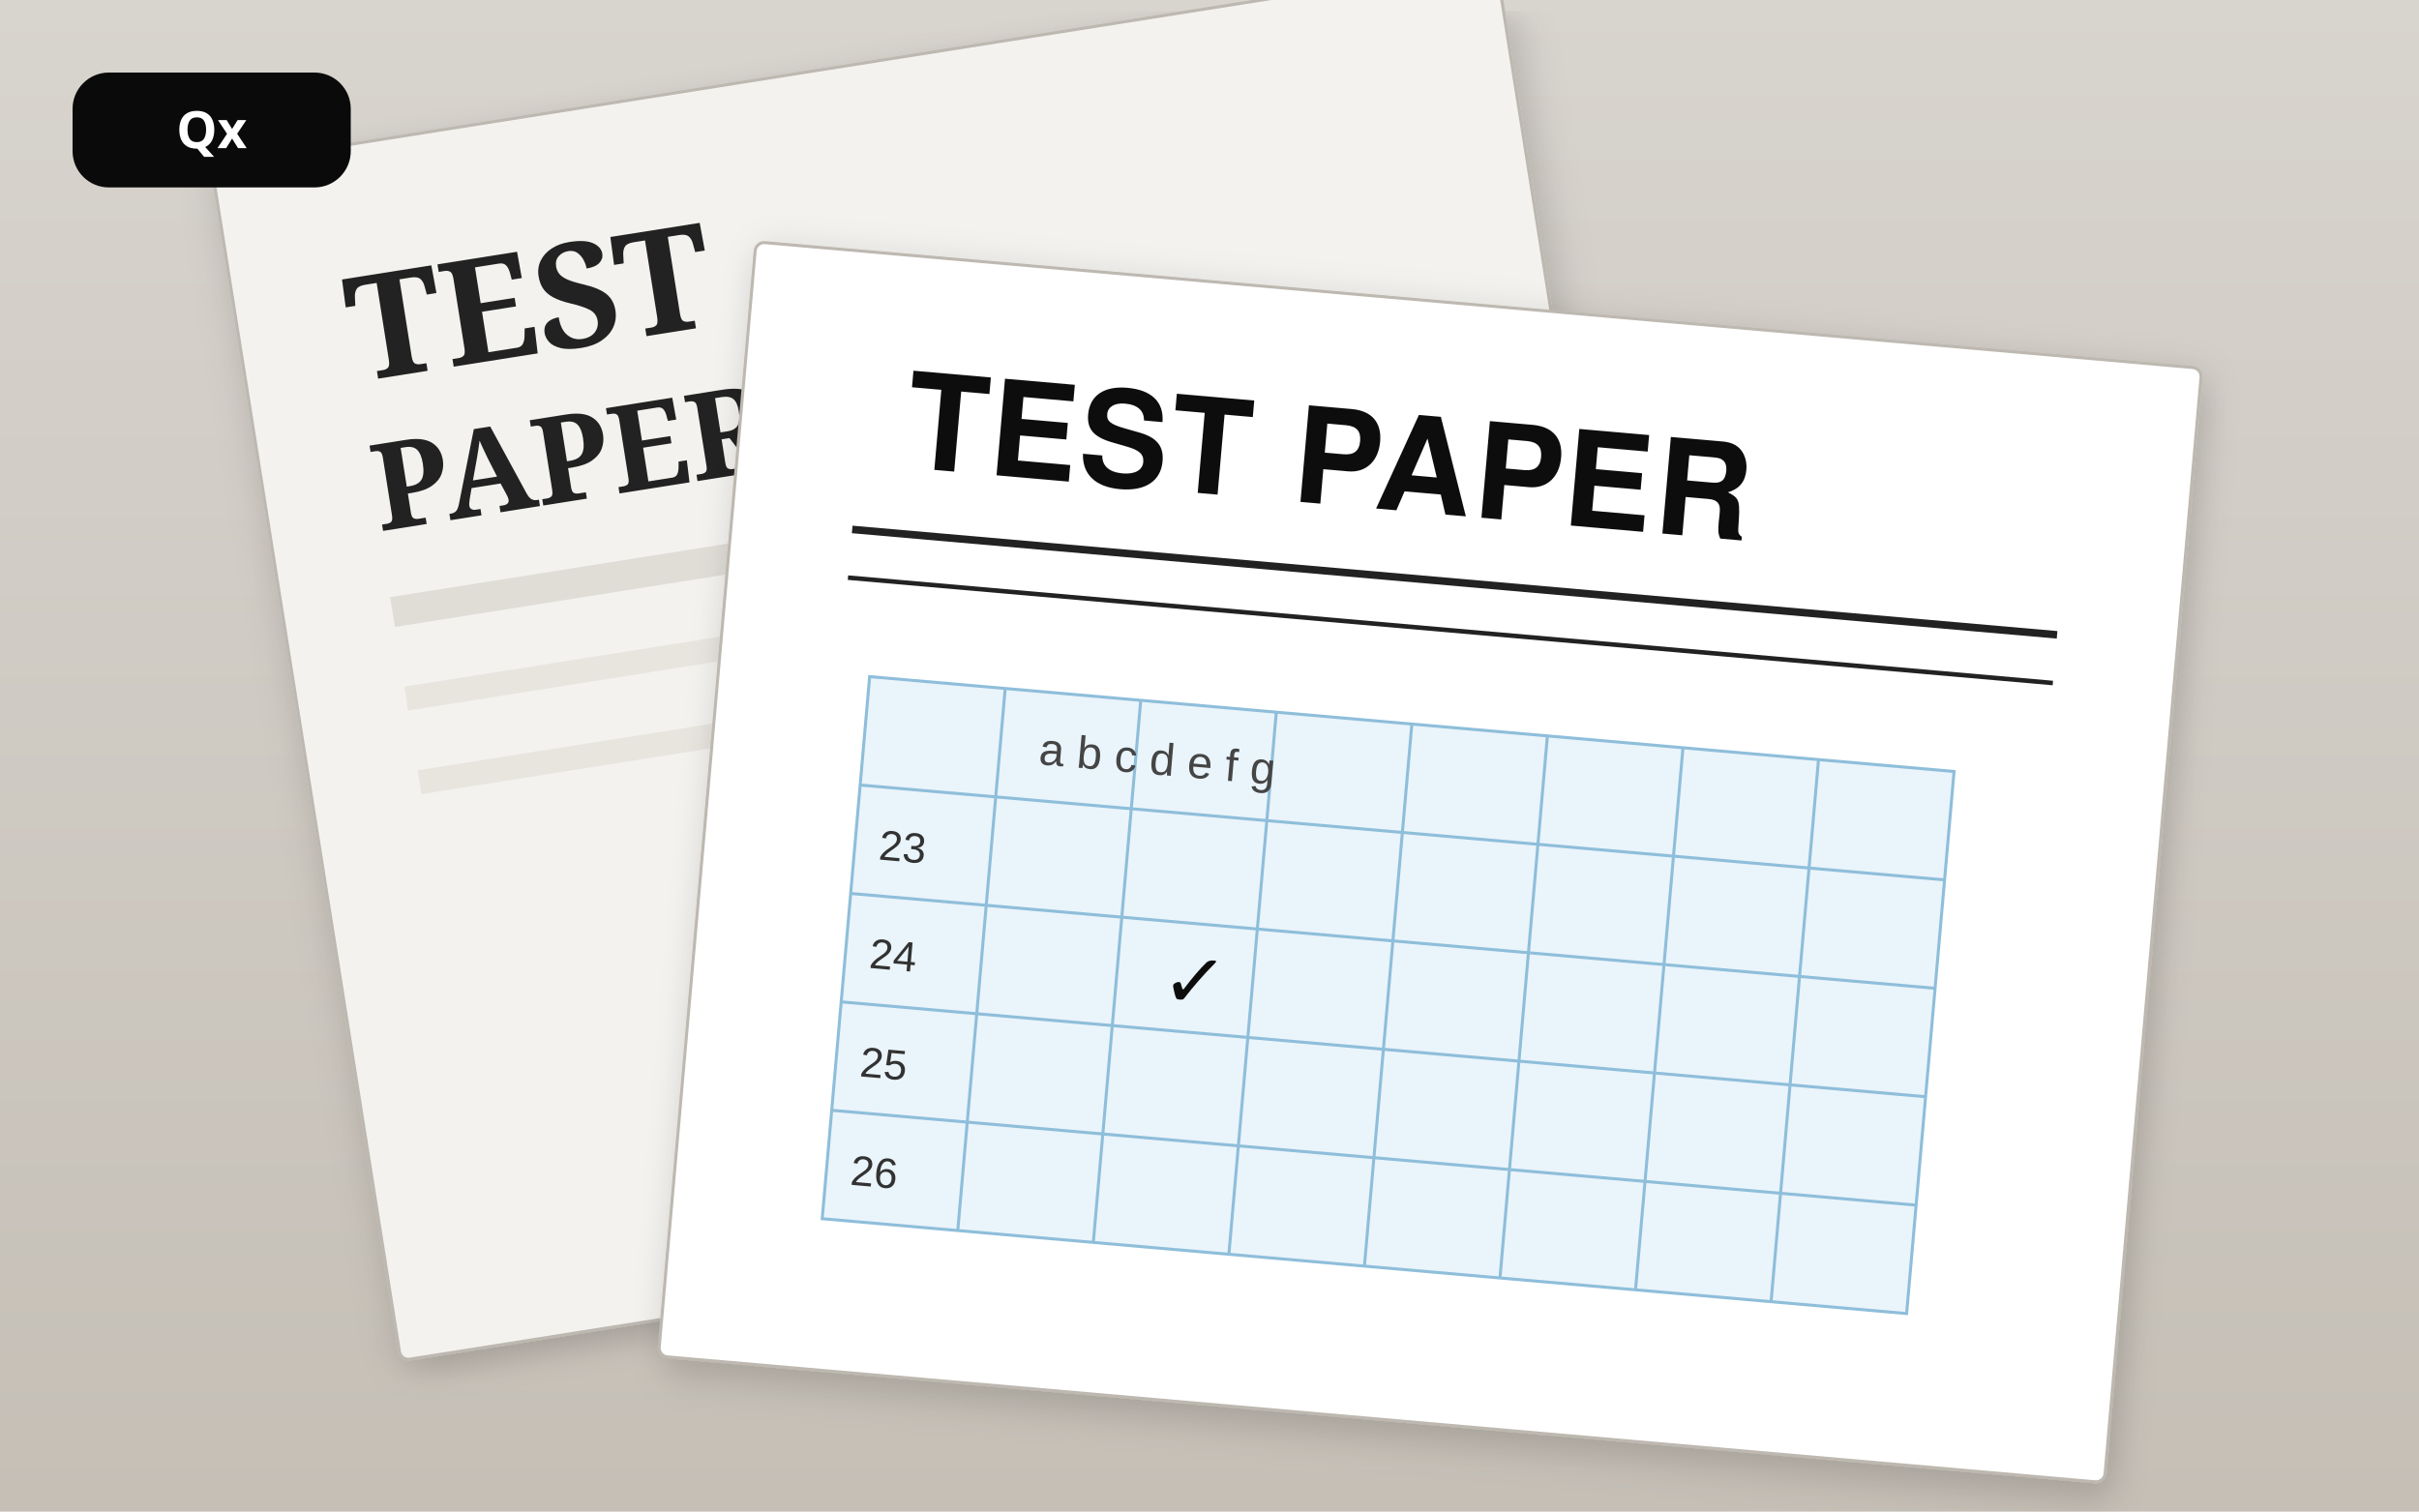
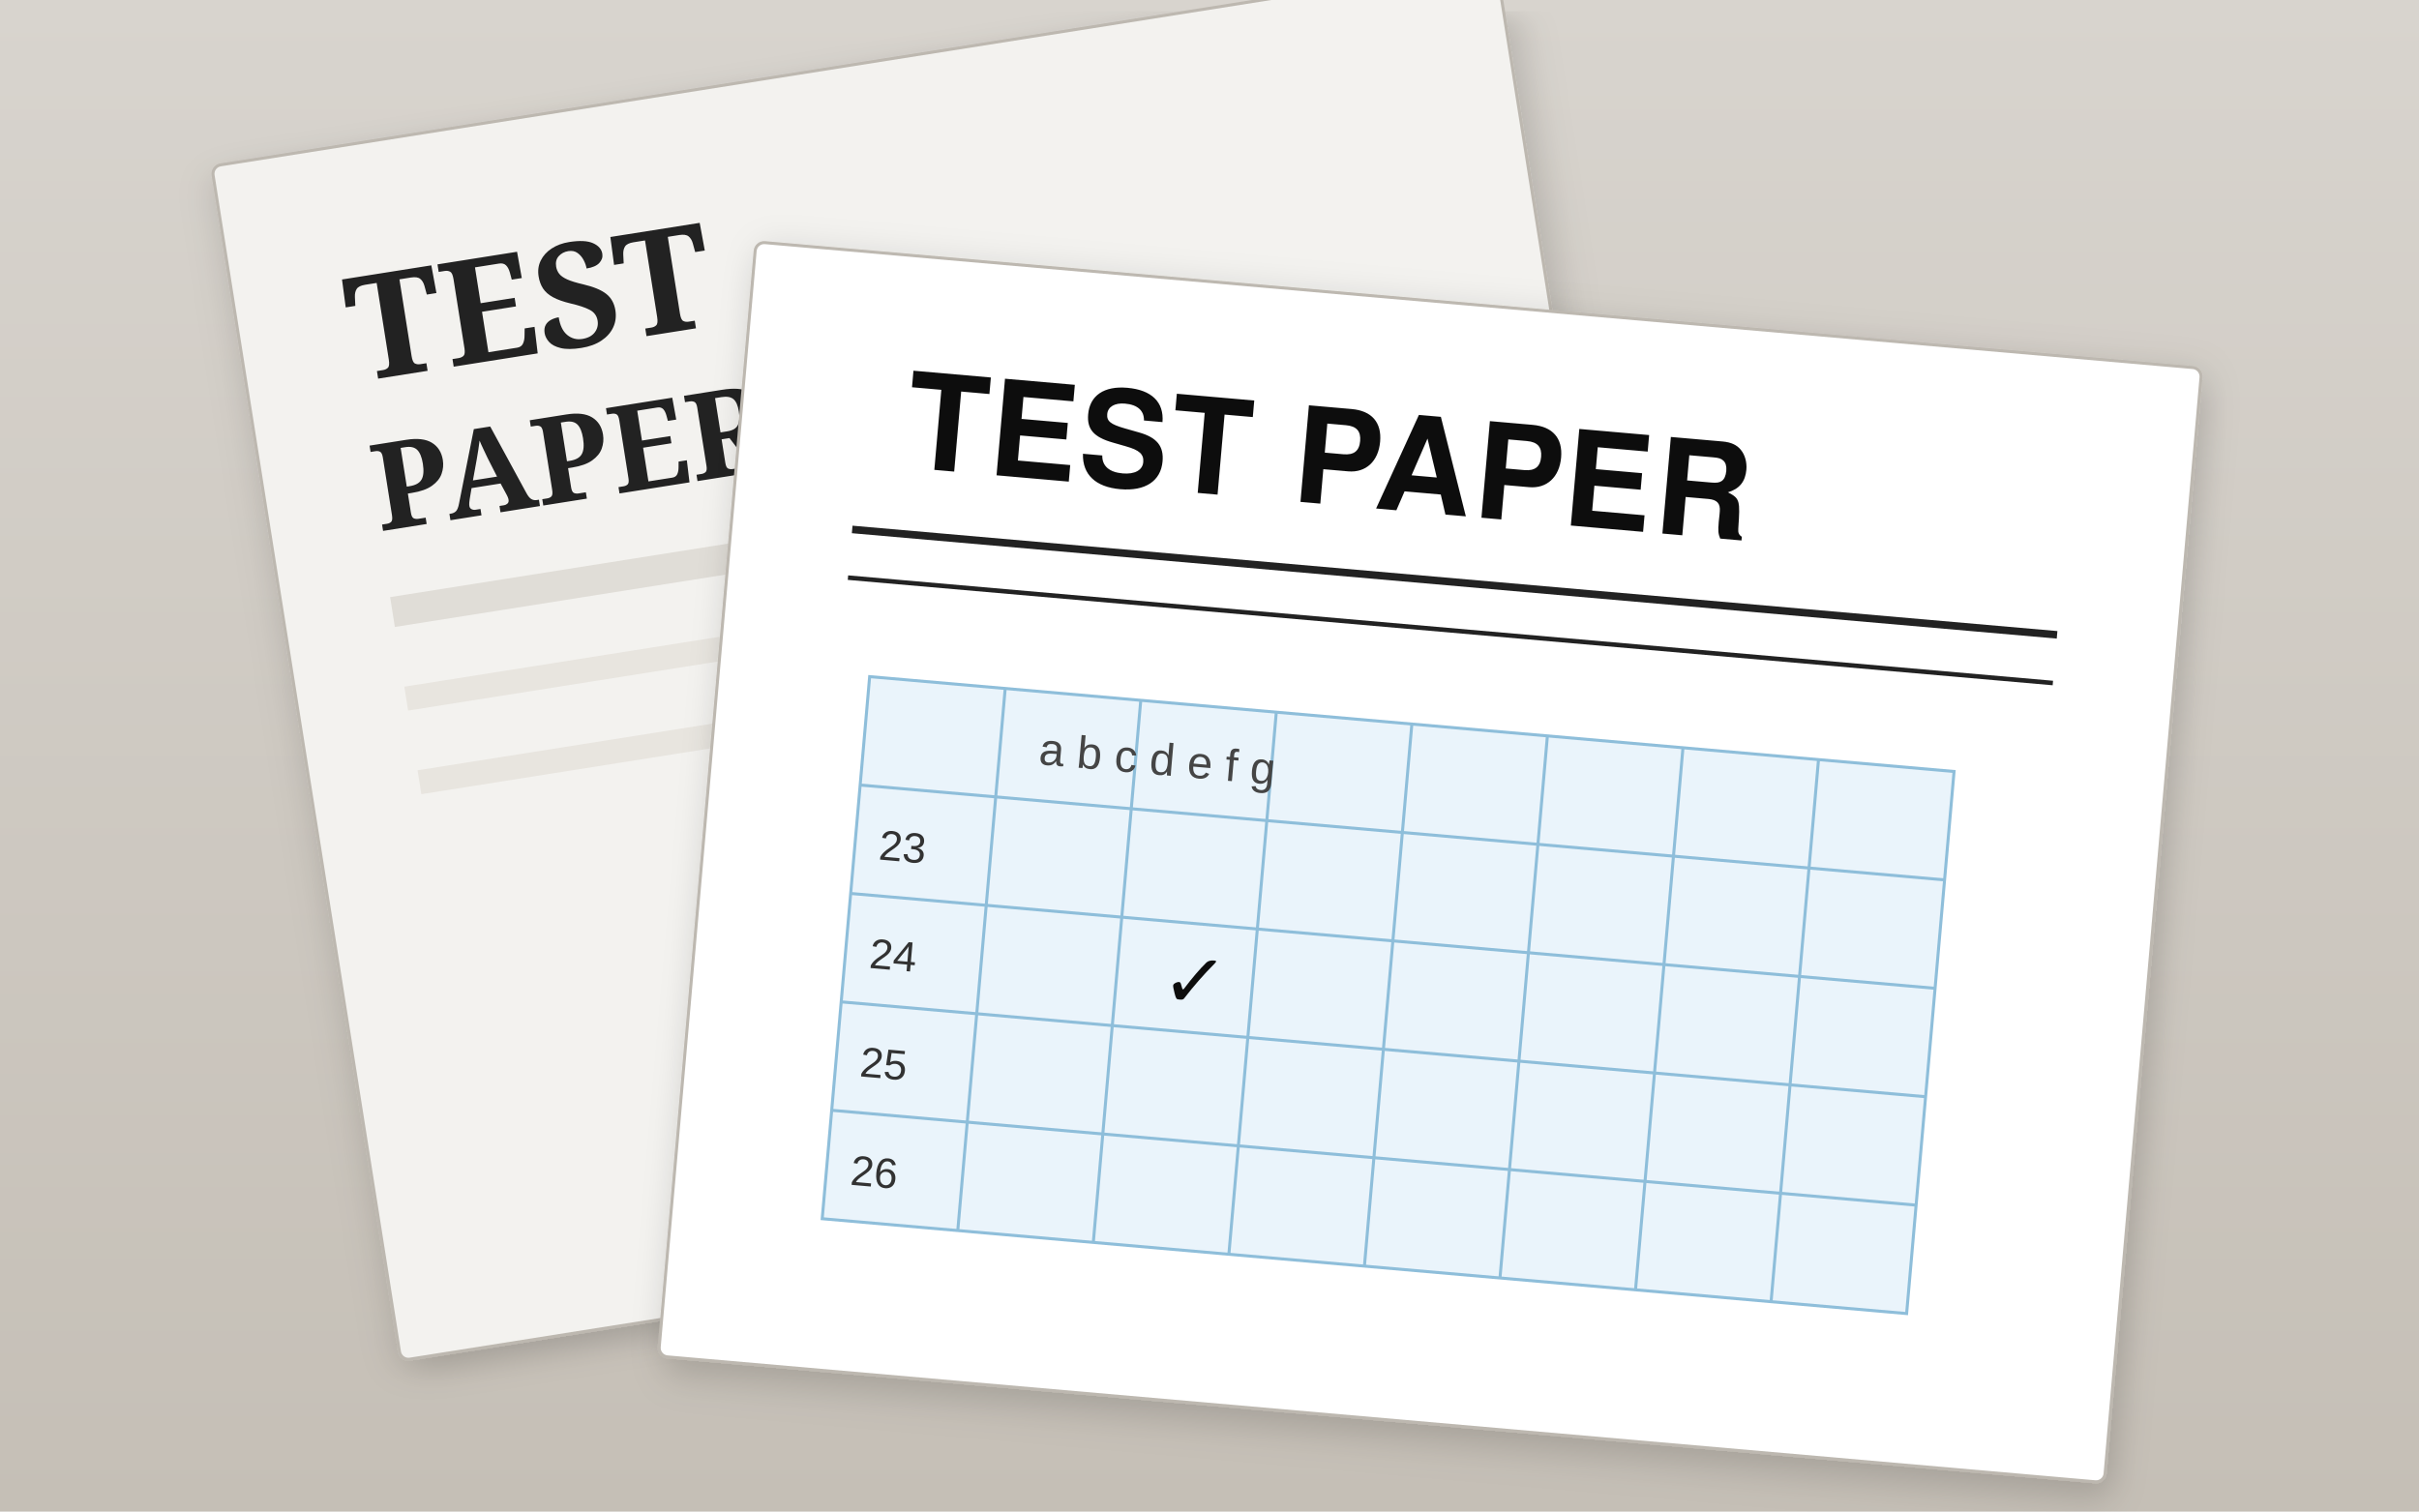
<svg xmlns="http://www.w3.org/2000/svg" viewBox="0 0 800 500">
  <defs>
    <linearGradient id="desk" x1="0" y1="0" x2="0" y2="1">
      <stop offset="0%" stop-color="#d8d4ce" />
      <stop offset="100%" stop-color="#c5bfb6" />
    </linearGradient>
    <filter id="sh" x="-10%" y="-10%" width="130%" height="130%">
      <feDropShadow dx="2" dy="4" stdDeviation="6" flood-opacity="0.18" />
    </filter>
  </defs>
  <rect width="800" height="500" fill="url(#desk)" />
  <g transform="translate(70,55) rotate(-9)" filter="url(#sh)">
    <rect width="430" height="400" rx="3" fill="#f3f2ef" stroke="#bdb8b0" />
    <text x="36" y="78" font-family="Georgia, serif" font-size="48" font-weight="700" fill="#222">TEST</text>
    <text x="36" y="128" font-family="Georgia, serif" font-size="40" font-weight="700" fill="#222">PAPER</text>
    <rect x="36" y="150" width="280" height="10" fill="#e0ddd7" />
    <rect x="36" y="180" width="240" height="8" fill="#e8e5df" />
    <rect x="36" y="208" width="260" height="8" fill="#e8e5df" />
  </g>
  <g transform="translate(250,80) rotate(5)" filter="url(#sh)">
    <rect width="480" height="370" rx="3" fill="#fff" stroke="#bdb8b0" />
    <text x="55" y="70" font-family="Arial Black, Helvetica, Arial, sans-serif" font-size="44" font-weight="800" fill="#111" letter-spacing="1">TEST PAPER</text>
    <line x1="40" y1="92" x2="440" y2="92" stroke="#222" stroke-width="2.5" />
    <line x1="40" y1="108" x2="440" y2="108" stroke="#222" stroke-width="1.5" />
    <rect x="50" y="140" width="360" height="180" fill="#eaf4fb" stroke="#8ebeda" />
    <g stroke="#8ebeda" stroke-width="1">
      <line x1="95" y1="140" x2="95" y2="320" />
      <line x1="140" y1="140" x2="140" y2="320" />
      <line x1="185" y1="140" x2="185" y2="320" />
      <line x1="230" y1="140" x2="230" y2="320" />
      <line x1="275" y1="140" x2="275" y2="320" />
      <line x1="320" y1="140" x2="320" y2="320" />
      <line x1="365" y1="140" x2="365" y2="320" />
      <line x1="50" y1="176" x2="410" y2="176" />
      <line x1="50" y1="212" x2="410" y2="212" />
      <line x1="50" y1="248" x2="410" y2="248" />
      <line x1="50" y1="284" x2="410" y2="284" />
    </g>
    <text x="108" y="164" font-family="Arial" font-size="15" fill="#444">a   b   c   d   e   f   g</text>
    <text x="58" y="200" font-family="Arial" font-size="14" fill="#333">23</text>
    <text x="58" y="236" font-family="Arial" font-size="14" fill="#333">24</text>
    <text x="58" y="272" font-family="Arial" font-size="14" fill="#333">25</text>
    <text x="58" y="308" font-family="Arial" font-size="14" fill="#333">26</text>
    <text x="155" y="240" font-family="Arial" font-size="26" fill="#111">✓</text>
  </g>
-   <rect x="24" y="24" width="92" height="38" rx="12" fill="#0a0a0a" />
-   <text x="70" y="49" text-anchor="middle" font-family="system-ui,sans-serif" font-size="17" font-weight="700" fill="#fff">Qx</text>
</svg>
